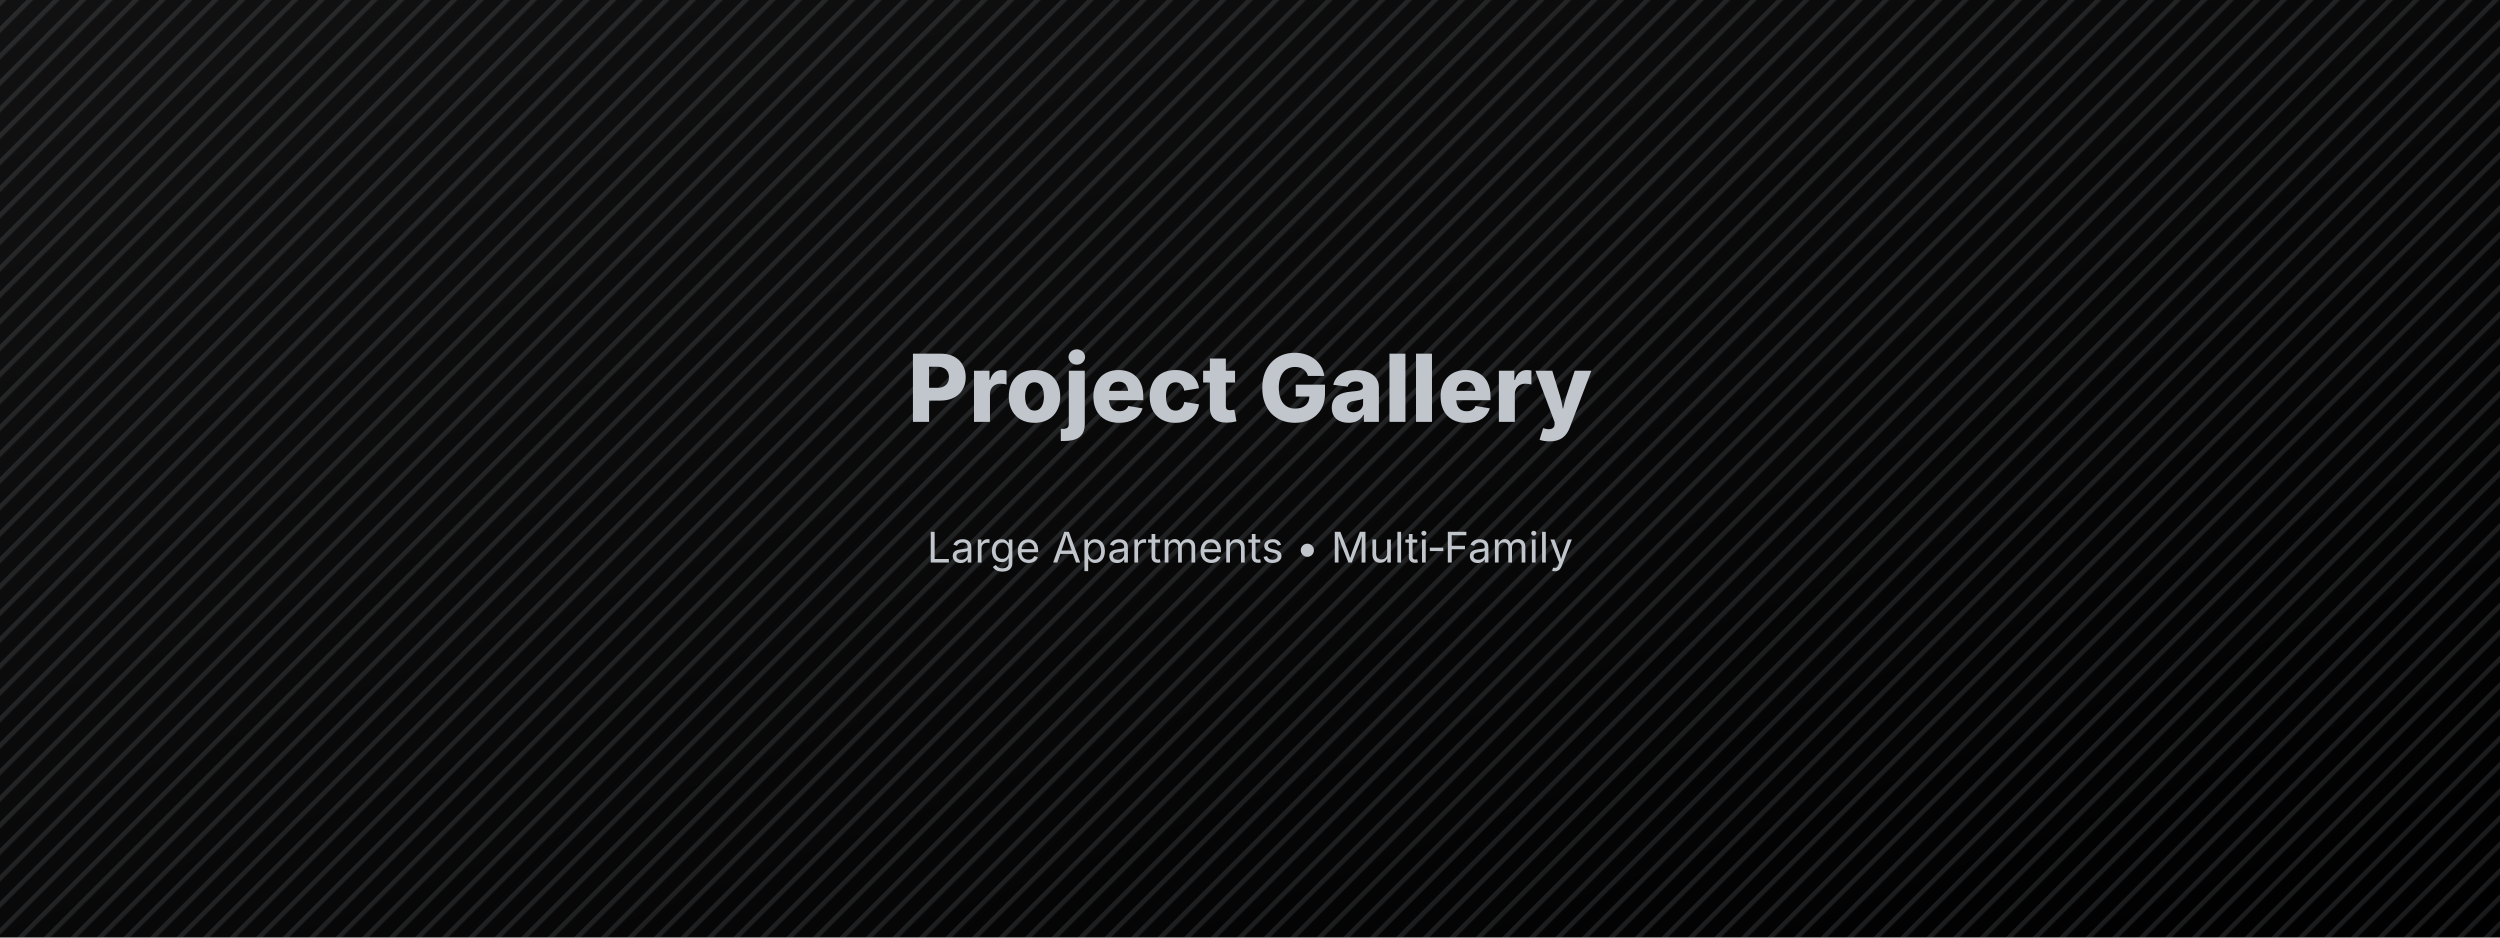
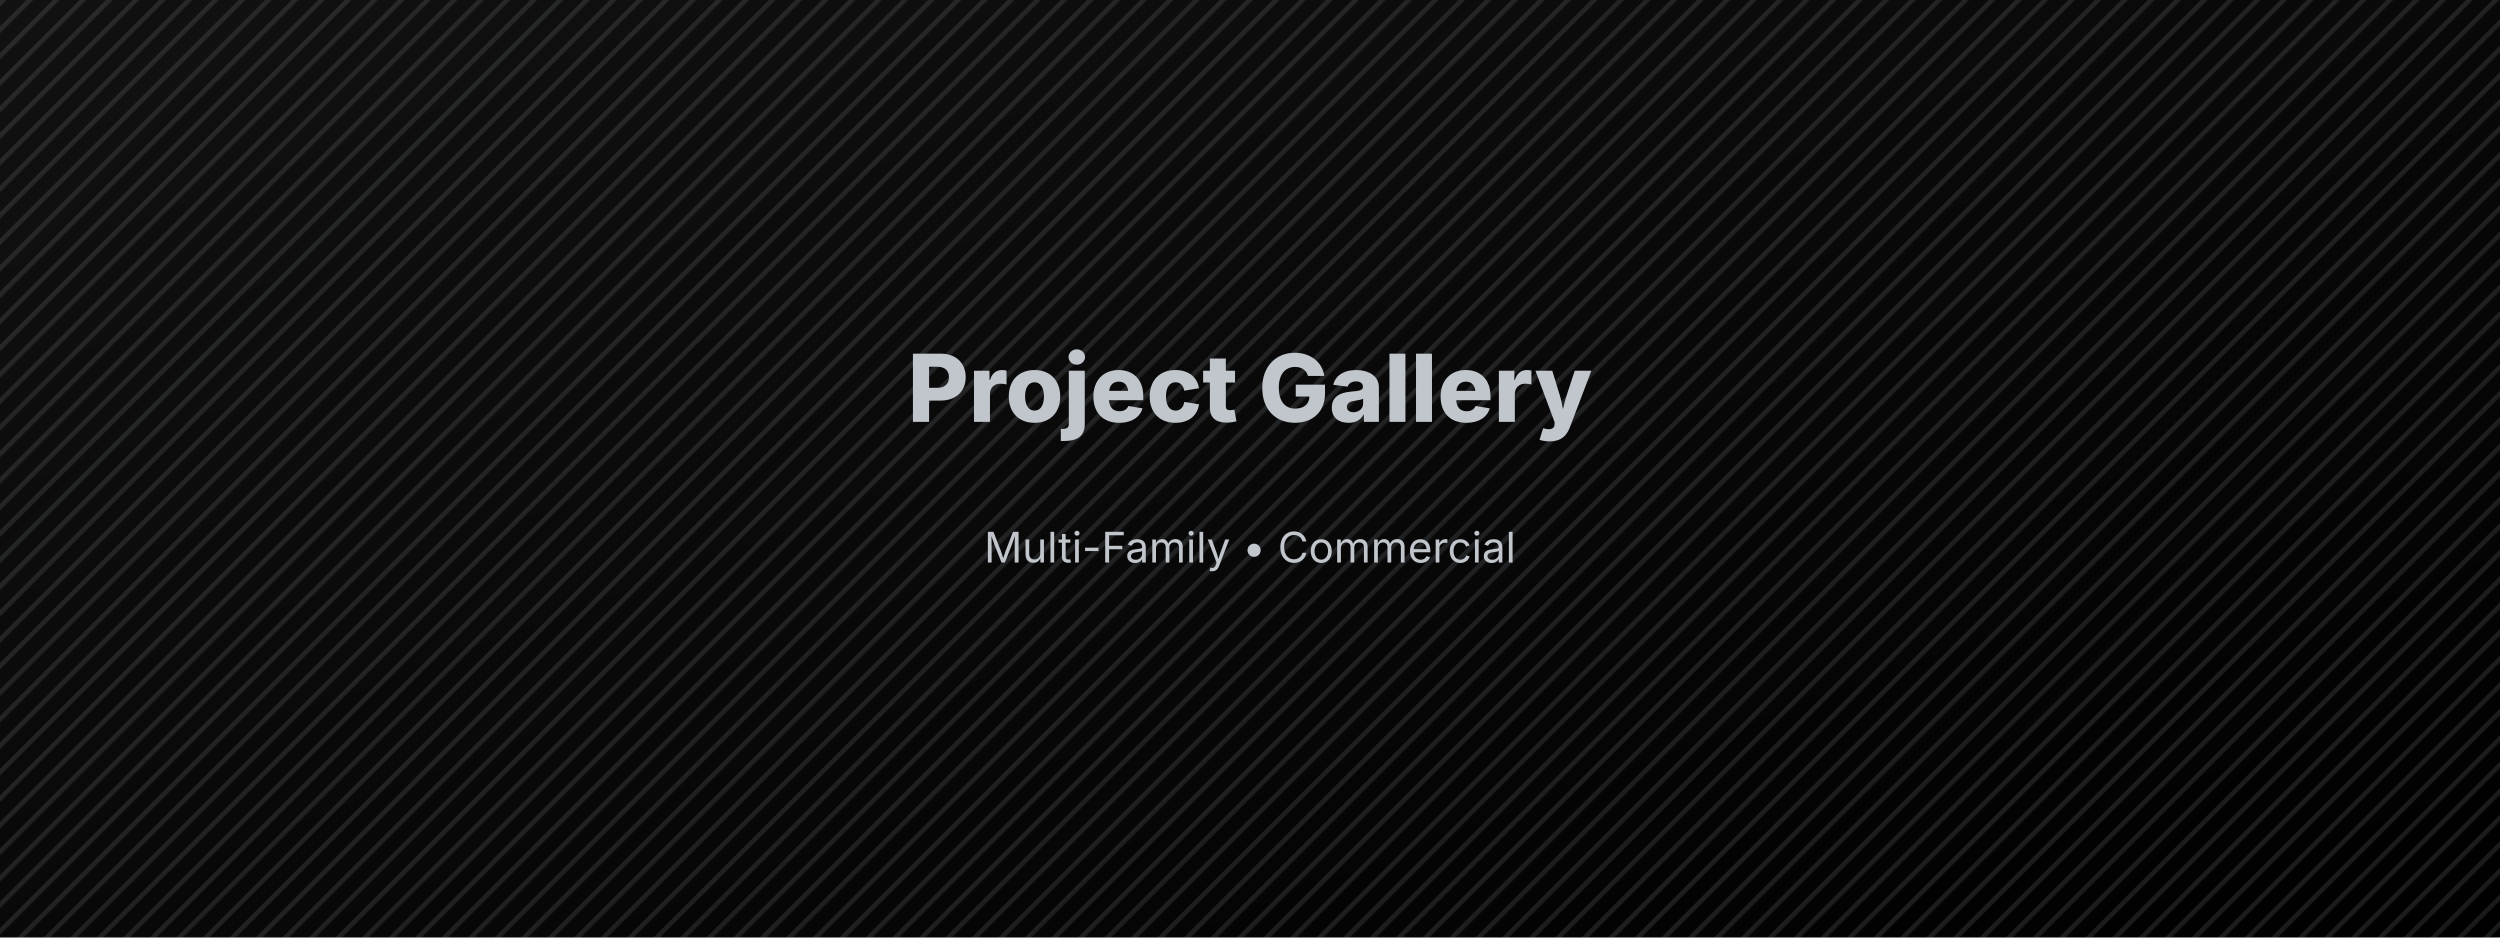
<svg xmlns="http://www.w3.org/2000/svg" width="1600" height="600" viewBox="0 0 1600 600" role="img" aria-label="Project Gallery">
  <defs>
    <linearGradient id="g1" x1="0" x2="1" y1="0" y2="1">
      <stop offset="0%" stop-color="#111111" />
      <stop offset="100%" stop-color="#000000" />
    </linearGradient>
    <pattern id="diag" width="12" height="12" patternUnits="userSpaceOnUse" patternTransform="rotate(45)">
      <line x1="0" y1="0" x2="0" y2="12" stroke="#C0C6CC22" stroke-width="6" />
    </pattern>
  </defs>
  <rect width="100%" height="100%" fill="url(#g1)" />
  <rect width="100%" height="100%" fill="url(#diag)" />
  <g fill="#C0C6CC">
    <text x="50%" y="45%" text-anchor="middle" font-size="60" font-family="Inter, Helvetica, Arial, sans-serif" font-weight="800">Project Gallery</text>
-     <text x="50%" y="60%" text-anchor="middle" font-size="27" font-family="Inter, Helvetica, Arial, sans-serif">Large Apartments • Multi‑Family</text>
+     <text x="50%" y="60%" text-anchor="middle" font-size="27" font-family="Inter, Helvetica, Arial, sans-serif">Multi-Family • Commercial</text>
  </g>
</svg>
